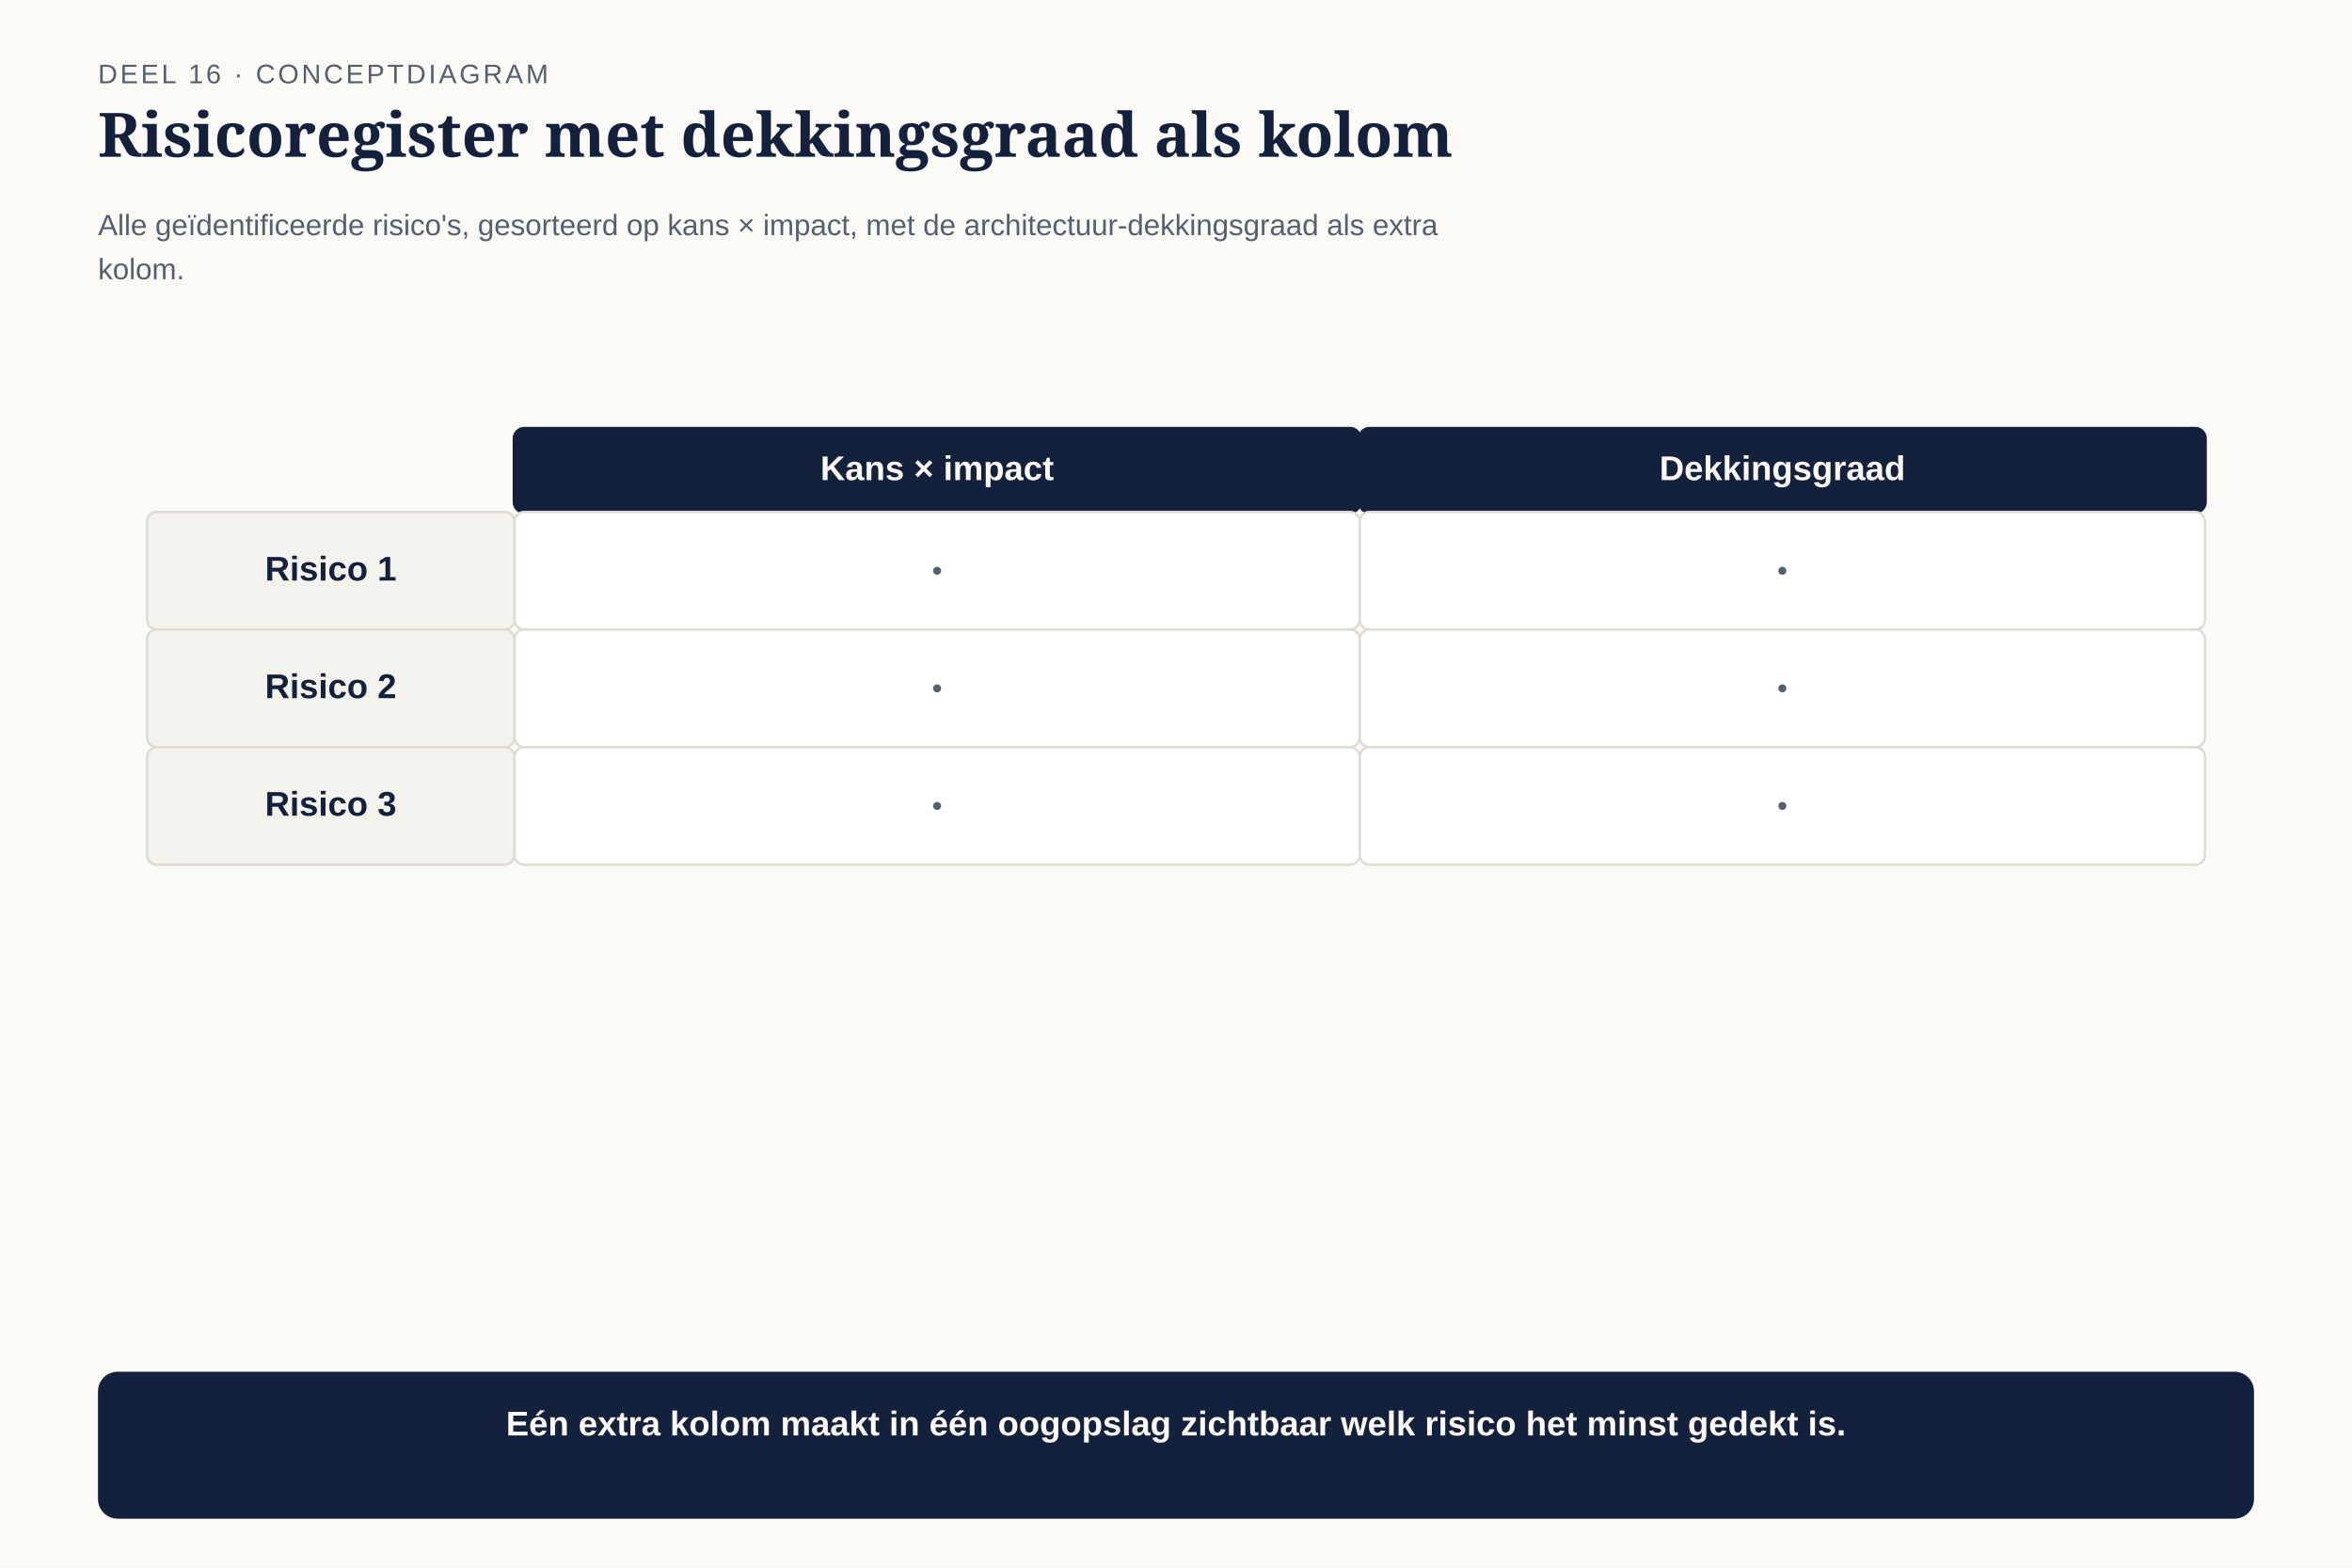
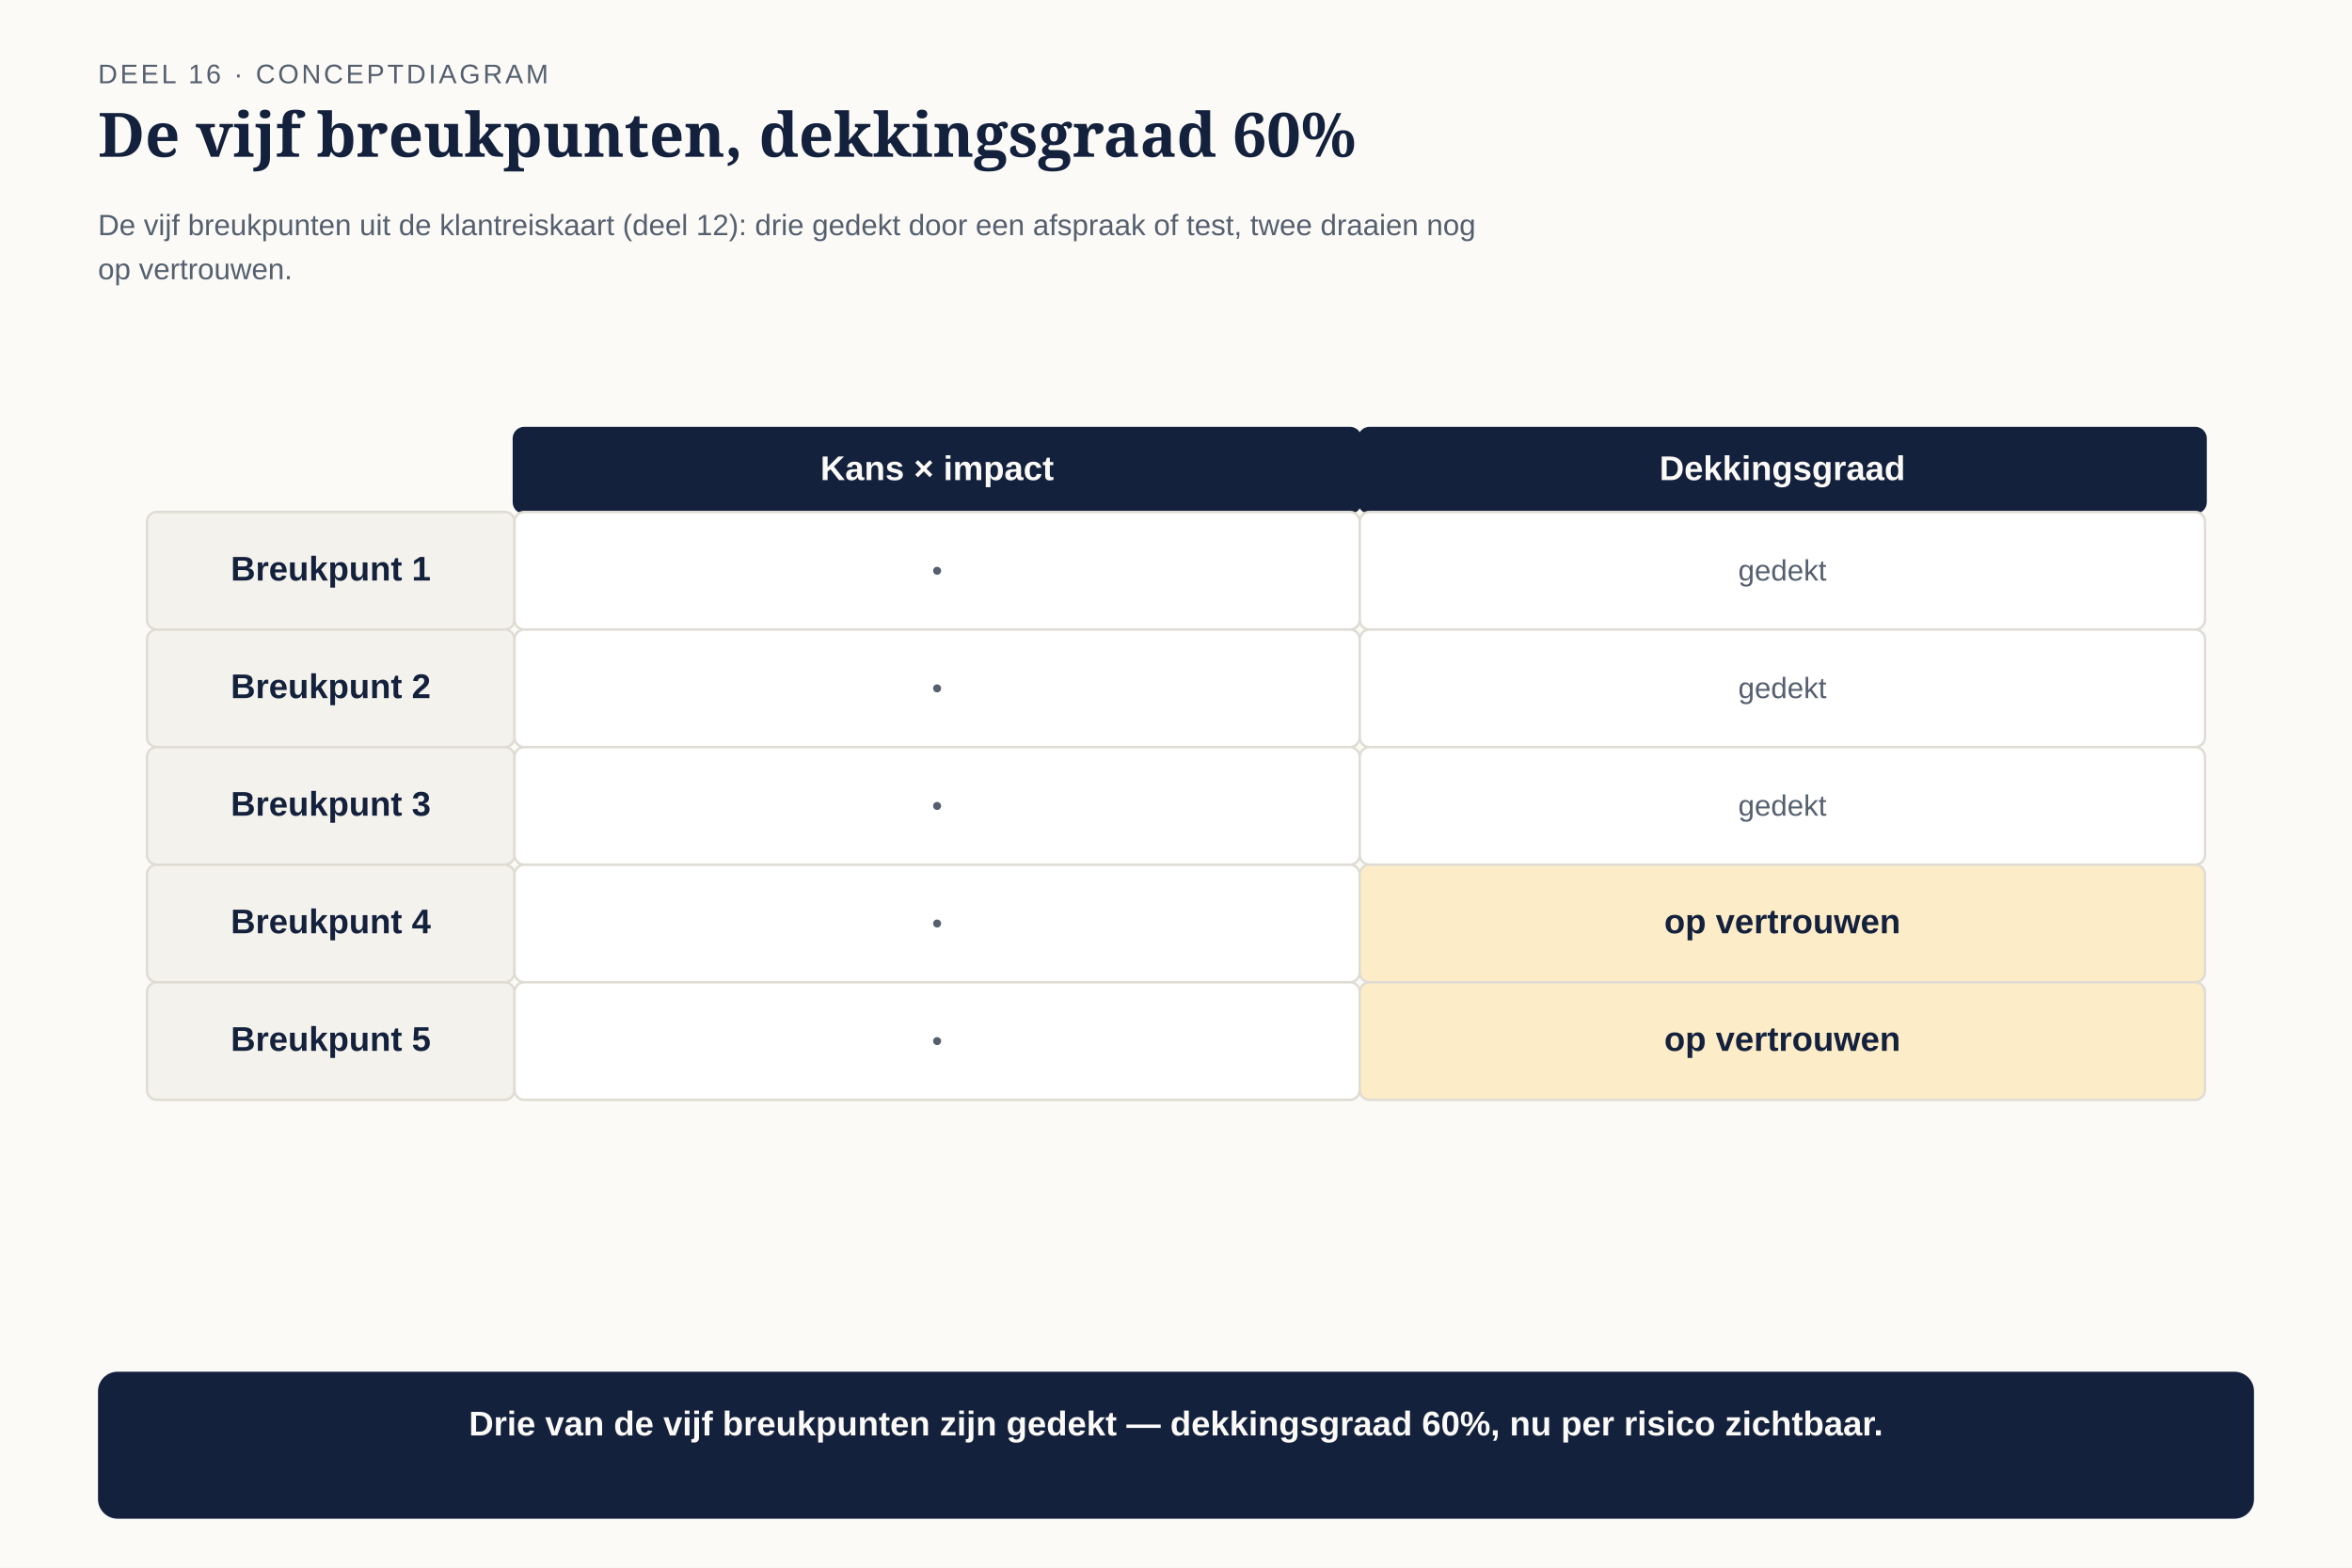
<svg xmlns="http://www.w3.org/2000/svg" viewBox="0 0 960 640" font-family="'DM Sans', Arial, sans-serif" width="960" height="640" preserveAspectRatio="xMidYMid meet">
  <defs>
    <style>
      .paper { fill:#FBFAF7; }
      .label { font-size:14px; font-weight:700; fill:#14213D; }
      .label-light { font-size:14px; font-weight:700; fill:#FBFAF7; }
      .sub { font-size:12px; fill:#55606F; }
      .sub-light { font-size:12px; fill:#DFDCD3; }
      .title { font-family:'Cormorant Garamond', Georgia, serif; font-size:25px; fill:#14213D; font-weight:600; }
      .title-sm { font-family:'Cormorant Garamond', Georgia, serif; font-size:19px; fill:#14213D; font-weight:600; }
      .kicker { font-size:11px; fill:#55606F; letter-spacing:.10em; }
      .arrow { stroke:#2563A8; stroke-width:2; fill:none; marker-end:url(#arrb); }
      .arrow-muted { stroke:#55606F; stroke-width:1.5; fill:none; marker-end:url(#arrm); }
      .arrow-amber { stroke:#E9A13B; stroke-width:2; fill:none; marker-end:url(#arra); }
    </style>
    <marker id="arrb" markerWidth="10" markerHeight="10" refX="6" refY="3" orient="auto">
      <path d="M0,0 L6,3 L0,6 Z" fill="#2563A8" />
    </marker>
    <marker id="arrm" markerWidth="10" markerHeight="10" refX="6" refY="3" orient="auto">
      <path d="M0,0 L6,3 L0,6 Z" fill="#55606F" />
    </marker>
    <marker id="arra" markerWidth="10" markerHeight="10" refX="6" refY="3" orient="auto">
      <path d="M0,0 L6,3 L0,6 Z" fill="#E9A13B" />
    </marker>
  </defs>
  <rect width="960" height="640" class="paper" />
  <text x="40" y="34" class="kicker">DEEL 16 · CONCEPTDIAGRAM</text>
-   <text x="40" y="64" class="title">Risicoregister met dekkingsgraad als kolom</text>
-   <text x="40" y="96" class="sub">Alle geïdentificeerde risico's, gesorteerd op kans × impact, met de architectuur-dekkingsgraad als extra</text>
-   <text x="40" y="114" class="sub">kolom.</text>
+   <text x="40" y="64" class="title">De vijf breukpunten, dekkingsgraad 60%</text>
+   <text x="40" y="96" class="sub">De vijf breukpunten uit de klantreiskaart (deel 12): drie gedekt door een afspraak of test, twee draaien nog</text>
+   <text x="40" y="114" class="sub">op vertrouwen.</text>
  <rect x="210" y="175" width="345" height="34" rx="4" fill="#14213D" stroke="#14213D" stroke-width="1.5" />
  <text x="382.5" y="196" text-anchor="middle" class="label-light">Kans × impact</text>
  <rect x="555" y="175" width="345" height="34" rx="4" fill="#14213D" stroke="#14213D" stroke-width="1.5" />
  <text x="727.5" y="196" text-anchor="middle" class="label-light">Dekkingsgraad</text>
  <rect x="60" y="209" width="150" height="48" rx="4" fill="#F4F2EC" stroke="#DFDCD3" stroke-width="1" />
-   <text x="135" y="237" text-anchor="middle" class="label">Risico 1</text>
+   <text x="135" y="237" text-anchor="middle" class="label">Breukpunt 1</text>
  <rect x="210" y="209" width="345" height="48" rx="4" fill="#FFFFFF" stroke="#DFDCD3" stroke-width="1" />
  <text x="382.5" y="237" text-anchor="middle" class="sub">•</text>
  <rect x="555" y="209" width="345" height="48" rx="4" fill="#FFFFFF" stroke="#DFDCD3" stroke-width="1" />
-   <text x="727.5" y="237" text-anchor="middle" class="sub">•</text>
+   <text x="727.5" y="237" text-anchor="middle" class="sub">gedekt</text>
  <rect x="60" y="257" width="150" height="48" rx="4" fill="#F4F2EC" stroke="#DFDCD3" stroke-width="1" />
-   <text x="135" y="285" text-anchor="middle" class="label">Risico 2</text>
+   <text x="135" y="285" text-anchor="middle" class="label">Breukpunt 2</text>
  <rect x="210" y="257" width="345" height="48" rx="4" fill="#FFFFFF" stroke="#DFDCD3" stroke-width="1" />
  <text x="382.5" y="285" text-anchor="middle" class="sub">•</text>
  <rect x="555" y="257" width="345" height="48" rx="4" fill="#FFFFFF" stroke="#DFDCD3" stroke-width="1" />
-   <text x="727.5" y="285" text-anchor="middle" class="sub">•</text>
+   <text x="727.5" y="285" text-anchor="middle" class="sub">gedekt</text>
  <rect x="60" y="305" width="150" height="48" rx="4" fill="#F4F2EC" stroke="#DFDCD3" stroke-width="1" />
-   <text x="135" y="333" text-anchor="middle" class="label">Risico 3</text>
+   <text x="135" y="333" text-anchor="middle" class="label">Breukpunt 3</text>
  <rect x="210" y="305" width="345" height="48" rx="4" fill="#FFFFFF" stroke="#DFDCD3" stroke-width="1" />
  <text x="382.5" y="333" text-anchor="middle" class="sub">•</text>
  <rect x="555" y="305" width="345" height="48" rx="4" fill="#FFFFFF" stroke="#DFDCD3" stroke-width="1" />
-   <text x="727.5" y="333" text-anchor="middle" class="sub">•</text>
+   <text x="727.5" y="333" text-anchor="middle" class="sub">gedekt</text>
+   <rect x="60" y="353" width="150" height="48" rx="4" fill="#F4F2EC" stroke="#DFDCD3" stroke-width="1" />
+   <text x="135" y="381" text-anchor="middle" class="label">Breukpunt 4</text>
+   <rect x="210" y="353" width="345" height="48" rx="4" fill="#FFFFFF" stroke="#DFDCD3" stroke-width="1" />
+   <text x="382.5" y="381" text-anchor="middle" class="sub">•</text>
+   <rect x="555" y="353" width="345" height="48" rx="4" fill="#FDECC8" stroke="#DFDCD3" stroke-width="1" />
+   <text x="727.5" y="381" text-anchor="middle" class="label">op vertrouwen</text>
+   <rect x="60" y="401" width="150" height="48" rx="4" fill="#F4F2EC" stroke="#DFDCD3" stroke-width="1" />
+   <text x="135" y="429" text-anchor="middle" class="label">Breukpunt 5</text>
+   <rect x="210" y="401" width="345" height="48" rx="4" fill="#FFFFFF" stroke="#DFDCD3" stroke-width="1" />
+   <text x="382.5" y="429" text-anchor="middle" class="sub">•</text>
+   <rect x="555" y="401" width="345" height="48" rx="4" fill="#FDECC8" stroke="#DFDCD3" stroke-width="1" />
+   <text x="727.5" y="429" text-anchor="middle" class="label">op vertrouwen</text>
  <rect x="40" y="560" width="880" height="60" rx="8" fill="#14213D" />
-   <text x="480" y="586" text-anchor="middle" class="label-light">Eén extra kolom maakt in één oogopslag zichtbaar welk risico het minst gedekt is.</text>
+   <text x="480" y="586" text-anchor="middle" class="label-light">Drie van de vijf breukpunten zijn gedekt — dekkingsgraad 60%, nu per risico zichtbaar.</text>
</svg>
